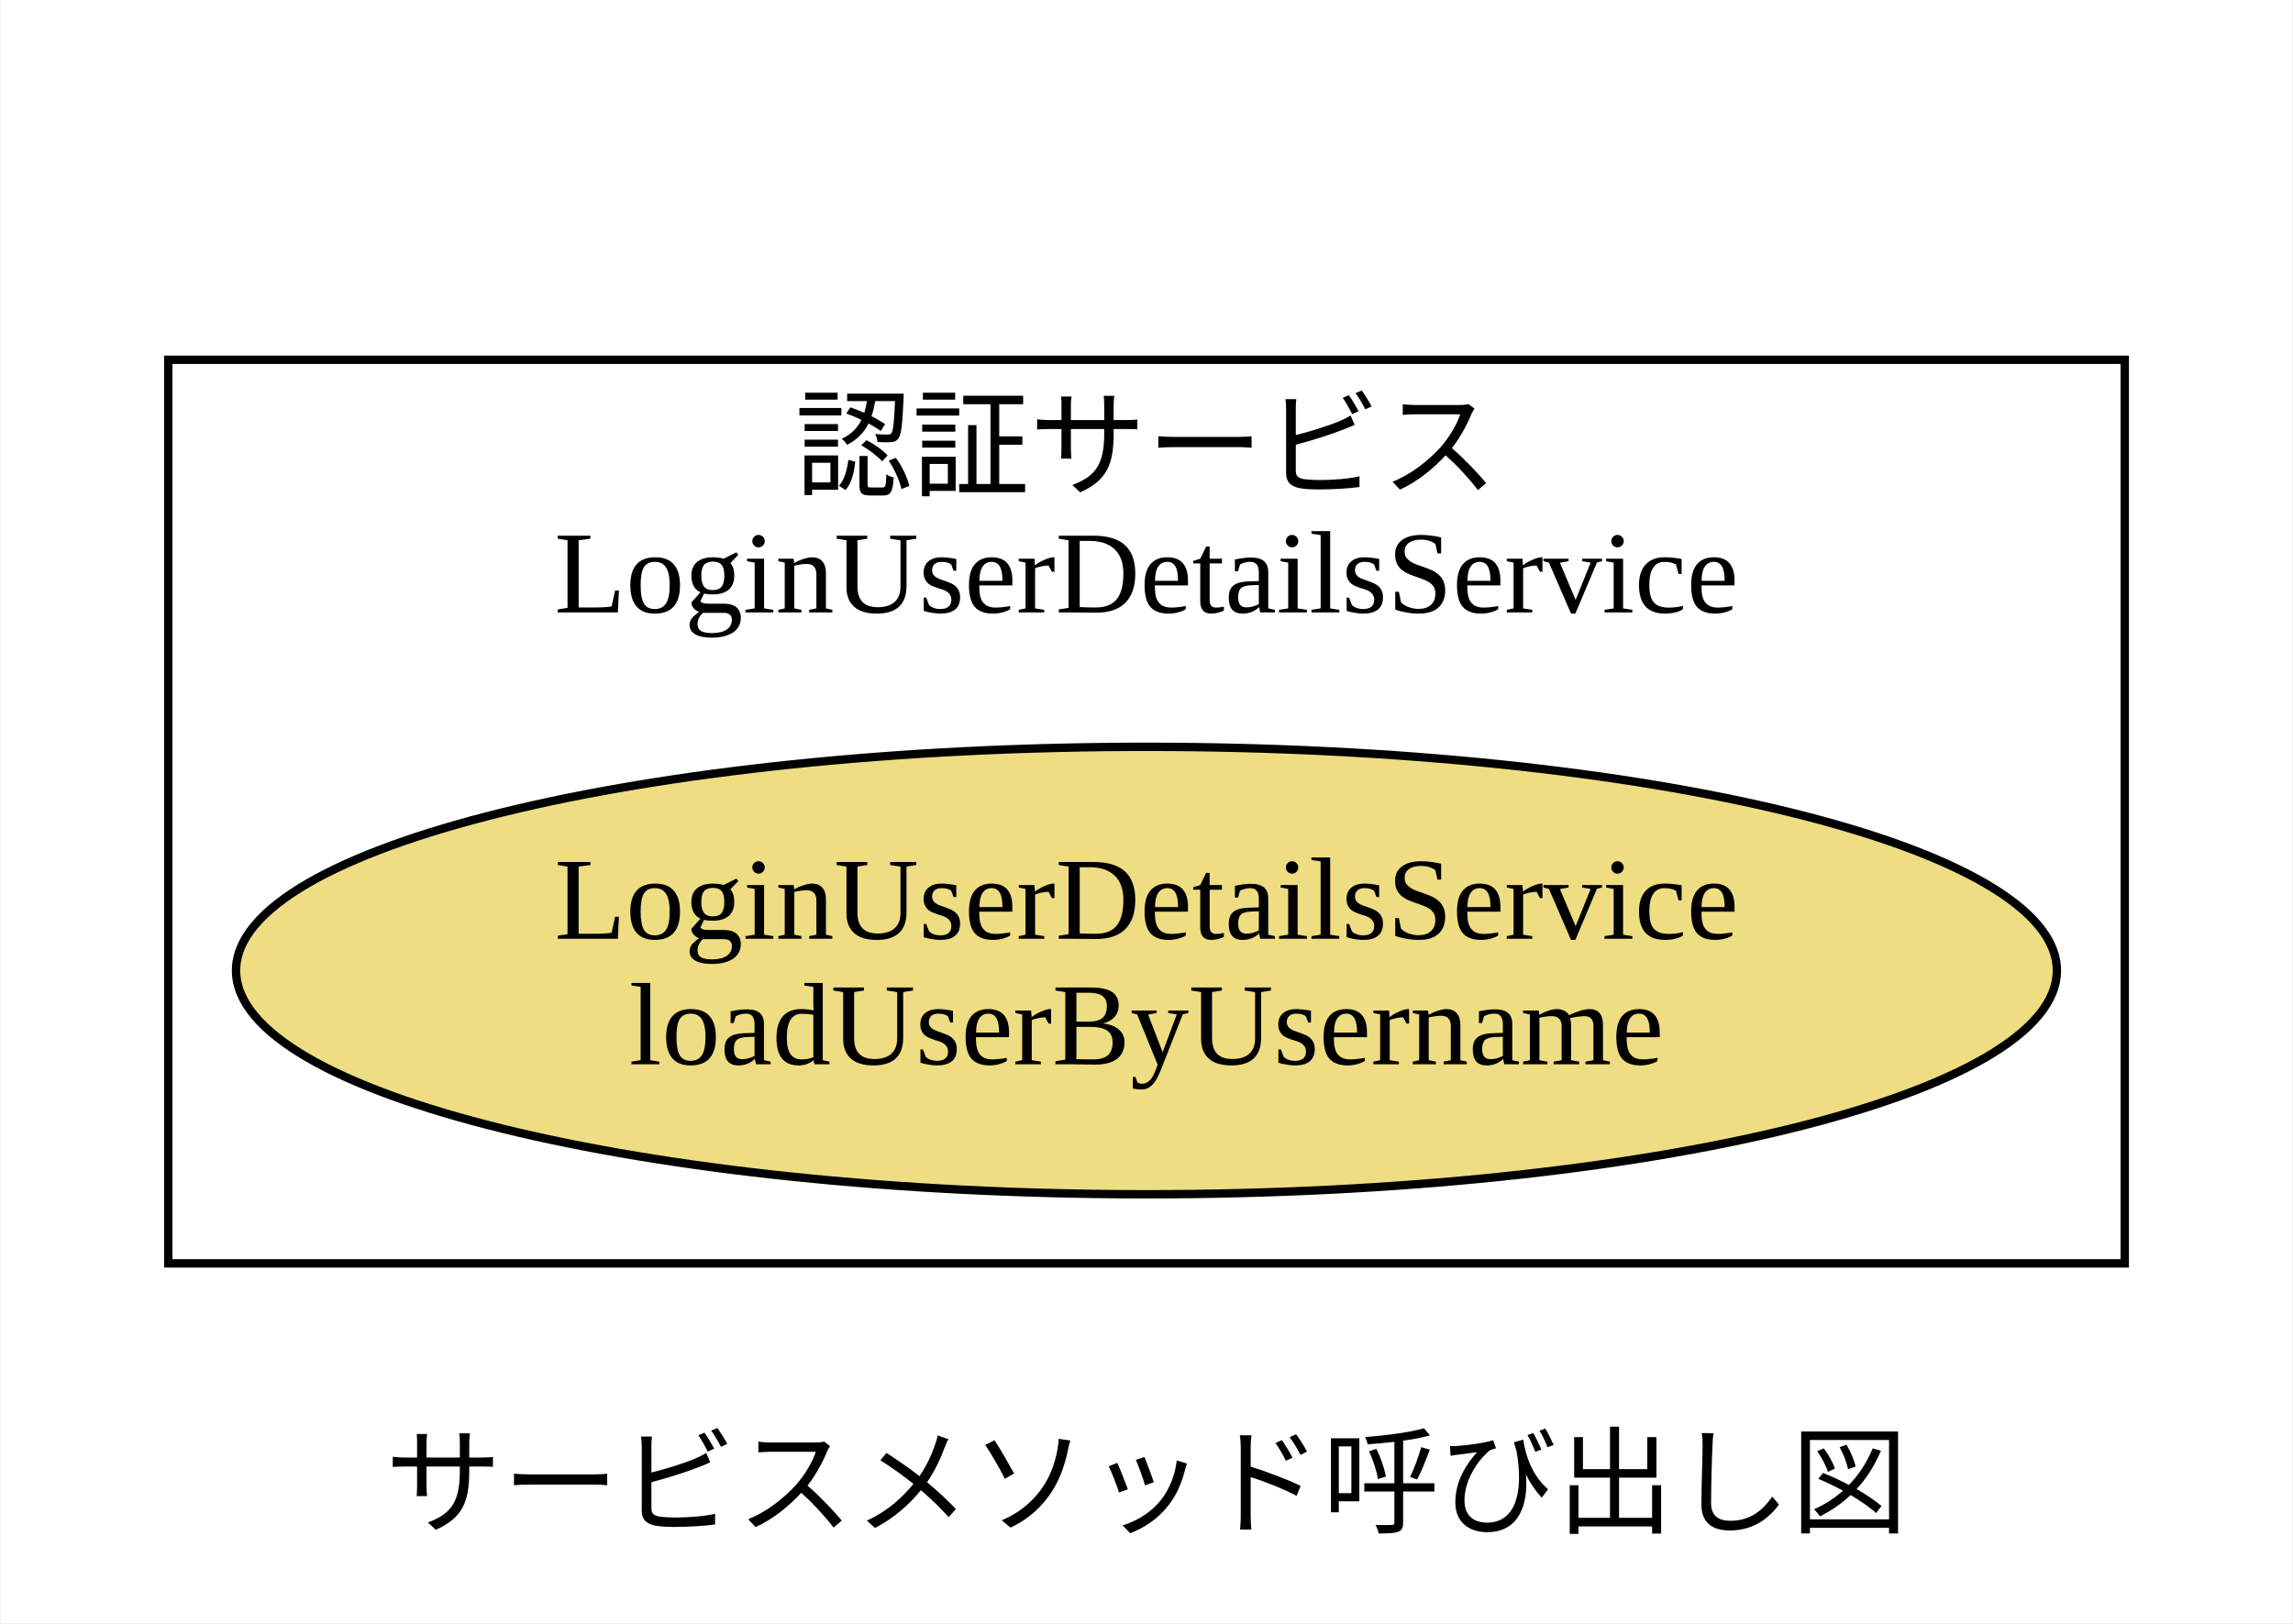
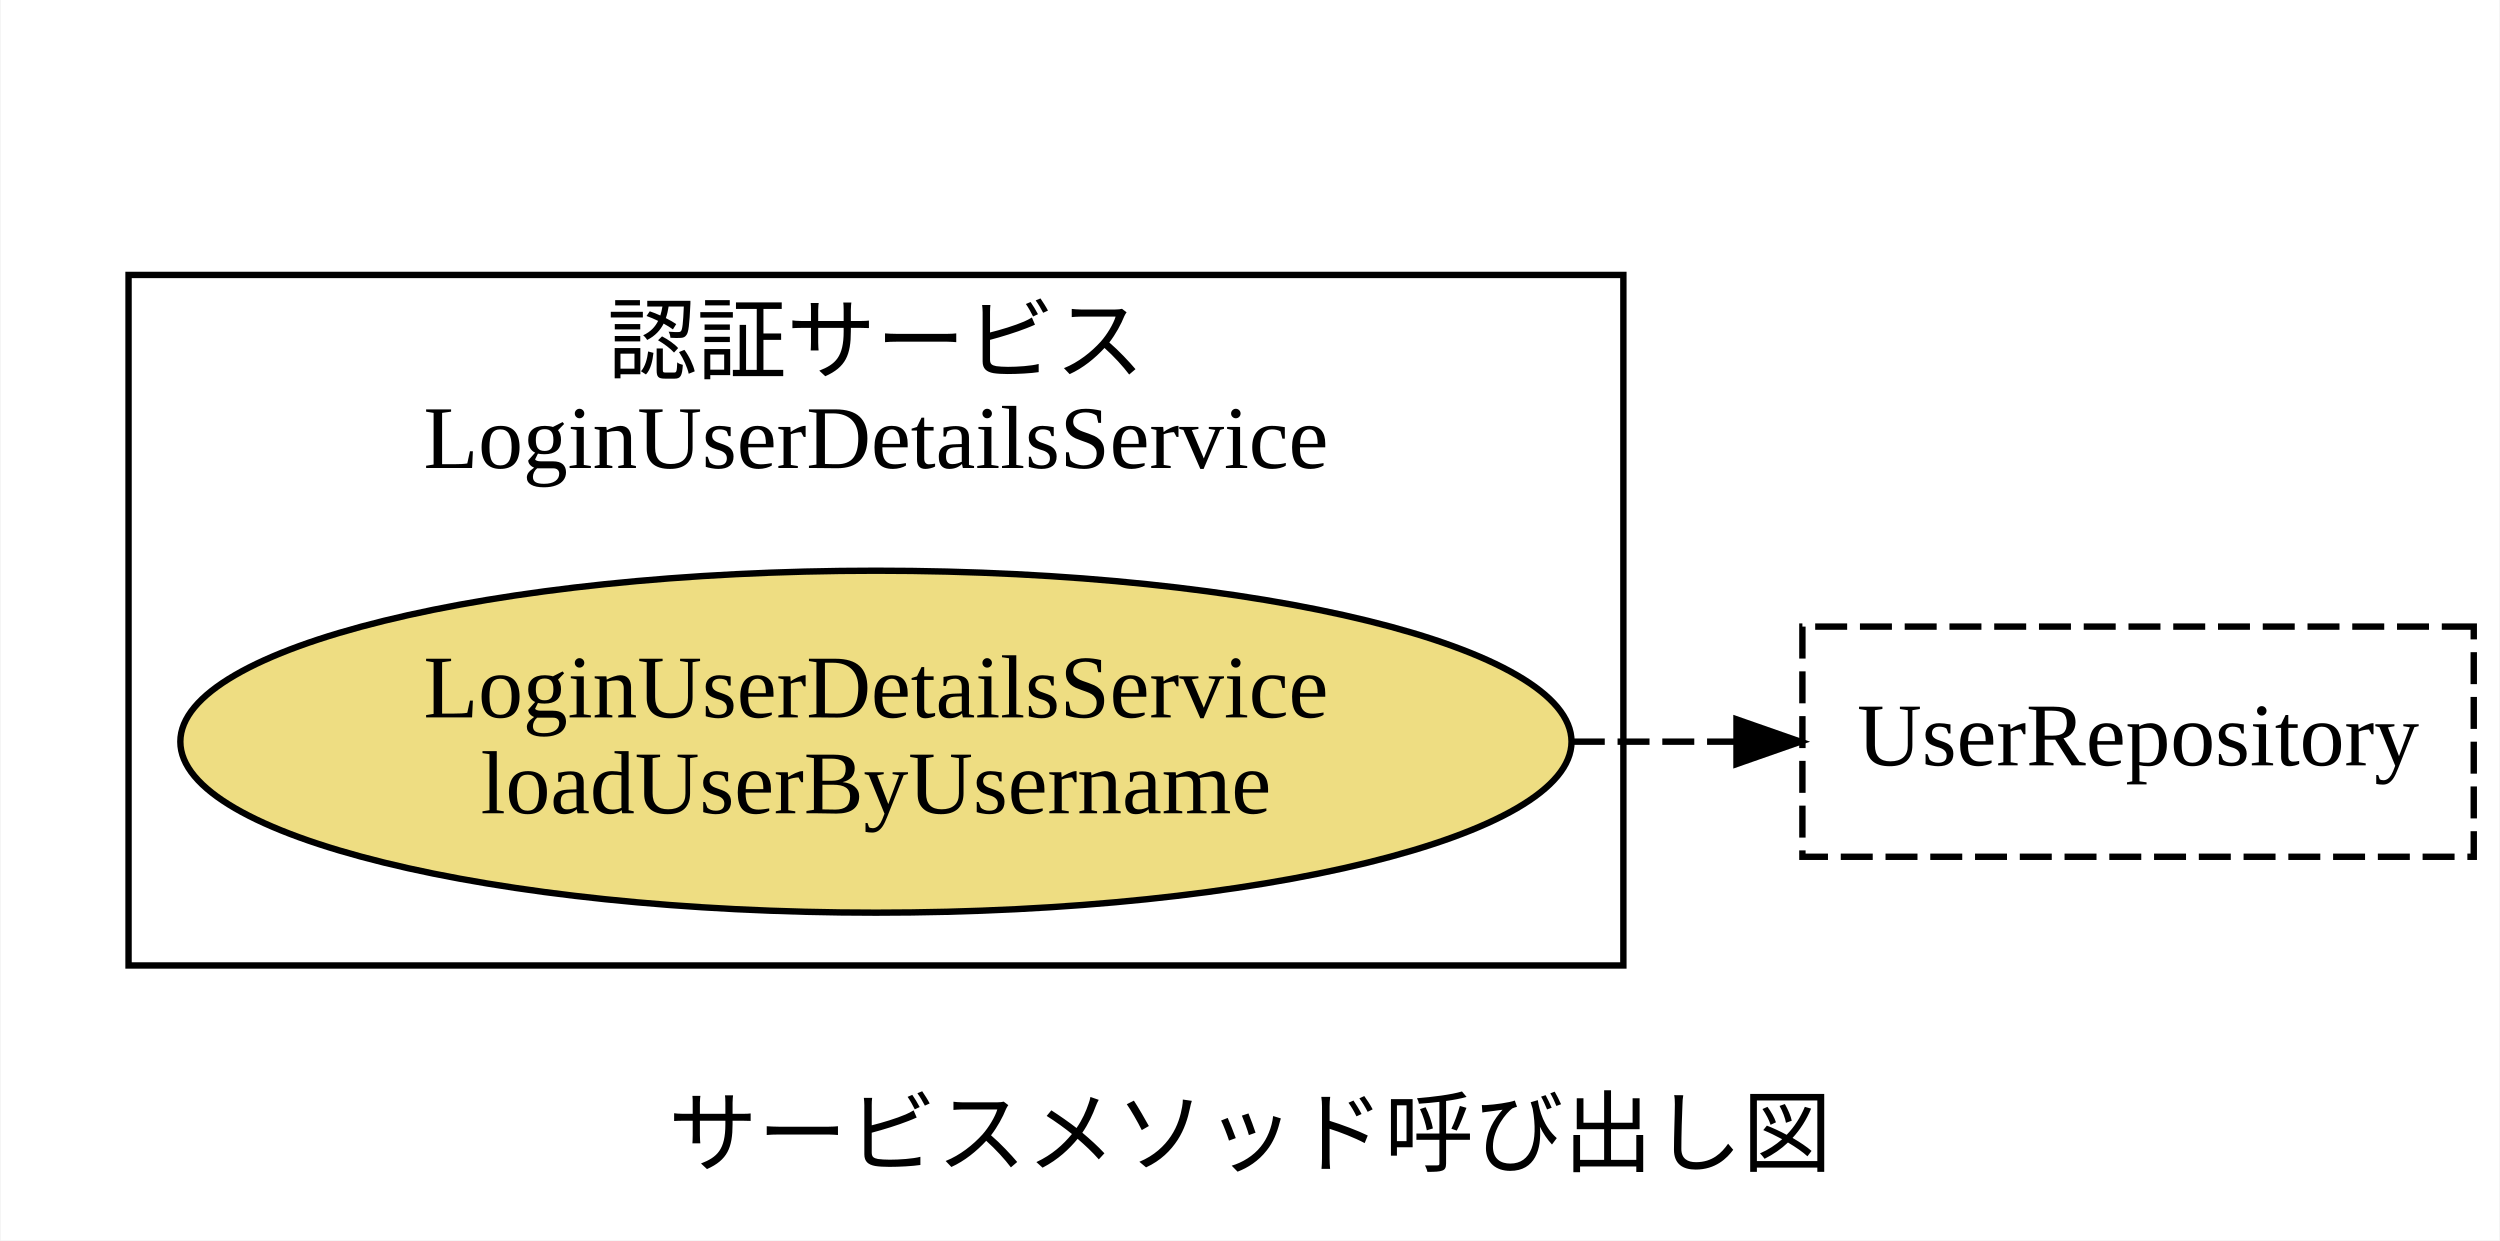
- <svg xmlns="http://www.w3.org/2000/svg" xmlns:xlink="http://www.w3.org/1999/xlink" width="274pt" height="194pt" viewBox="0.00 0.00 273.79 194.00">
+ <svg xmlns="http://www.w3.org/2000/svg" xmlns:xlink="http://www.w3.org/1999/xlink" width="391pt" height="194pt" viewBox="0.00 0.00 390.79 194.00">
  <g id="graph0" class="graph" transform="scale(1 1) rotate(0) translate(4 190)">
-     <polygon fill="white" stroke="transparent" points="-4,4 -4,-190 269.79,-190 269.79,4 -4,4" />
-     <text text-anchor="middle" x="132.89" y="-7.8" font-family="Times New Roman,serif" font-size="14.00">
+     <polygon fill="white" stroke="transparent" points="-4,4 -4,-190 386.79,-190 386.79,4 -4,4" />
+     <text text-anchor="middle" x="191.39" y="-7.8" font-family="Times New Roman,serif" font-size="14.00">
            サービスメソッド呼び出し図
        </text>
    <g id="clust1" class="cluster">
            </g>
    <g id="clust2" class="cluster">
      <polygon fill="none" stroke="black" points="16,-39 16,-147 249.79,-147 249.79,-39 16,-39" />
      <text text-anchor="middle" x="132.89" y="-131.8" font-family="Times New Roman,serif" font-size="14.00">
                認証サービス
            </text>
      <text text-anchor="middle" x="132.89" y="-116.8" font-family="Times New Roman,serif" font-size="14.00">
                LoginUserDetailsService
            </text>
    </g>
    <g id="node1" class="node">
      <g id="a_node1">
        <a xlink:href="https://github.com/k2works/application_programing_excercise_2022/tree/take15/src/main/java/bouquet/application/service/auth/LoginUserDetailsService.java" xlink:title="LoginUserDetailsService.loadUserByUsername(String)">
          <ellipse fill="#eedd82" stroke="black" cx="132.89" cy="-74" rx="108.79" ry="26.74" />
          <text text-anchor="middle" x="132.89" y="-77.8" font-family="Times New Roman,serif" font-size="14.00">LoginUserDetailsService
                    </text>
          <text text-anchor="middle" x="132.89" y="-62.8" font-family="Times New Roman,serif" font-size="14.00">loadUserByUsername
                    </text>
        </a>
      </g>
    </g>
+     <g id="node2" class="node">
+       <polygon fill="none" stroke="black" stroke-dasharray="5,2" points="382.79,-92 277.79,-92 277.79,-56 382.79,-56 382.79,-92" />
+       <text text-anchor="middle" x="330.29" y="-70.3" font-family="Times New Roman,serif" font-size="14.00">
+                 UserRepository
+             </text>
+     </g>
+     <g id="edge1" class="edge">
+       <path fill="none" stroke="black" stroke-dasharray="5,2" d="M241.88,-74C250.57,-74 259.15,-74 267.33,-74" />
+       <polygon fill="black" stroke="black" points="267.48,-77.5 277.48,-74 267.48,-70.5 267.48,-77.5" />
+     </g>
  </g>
</svg>
